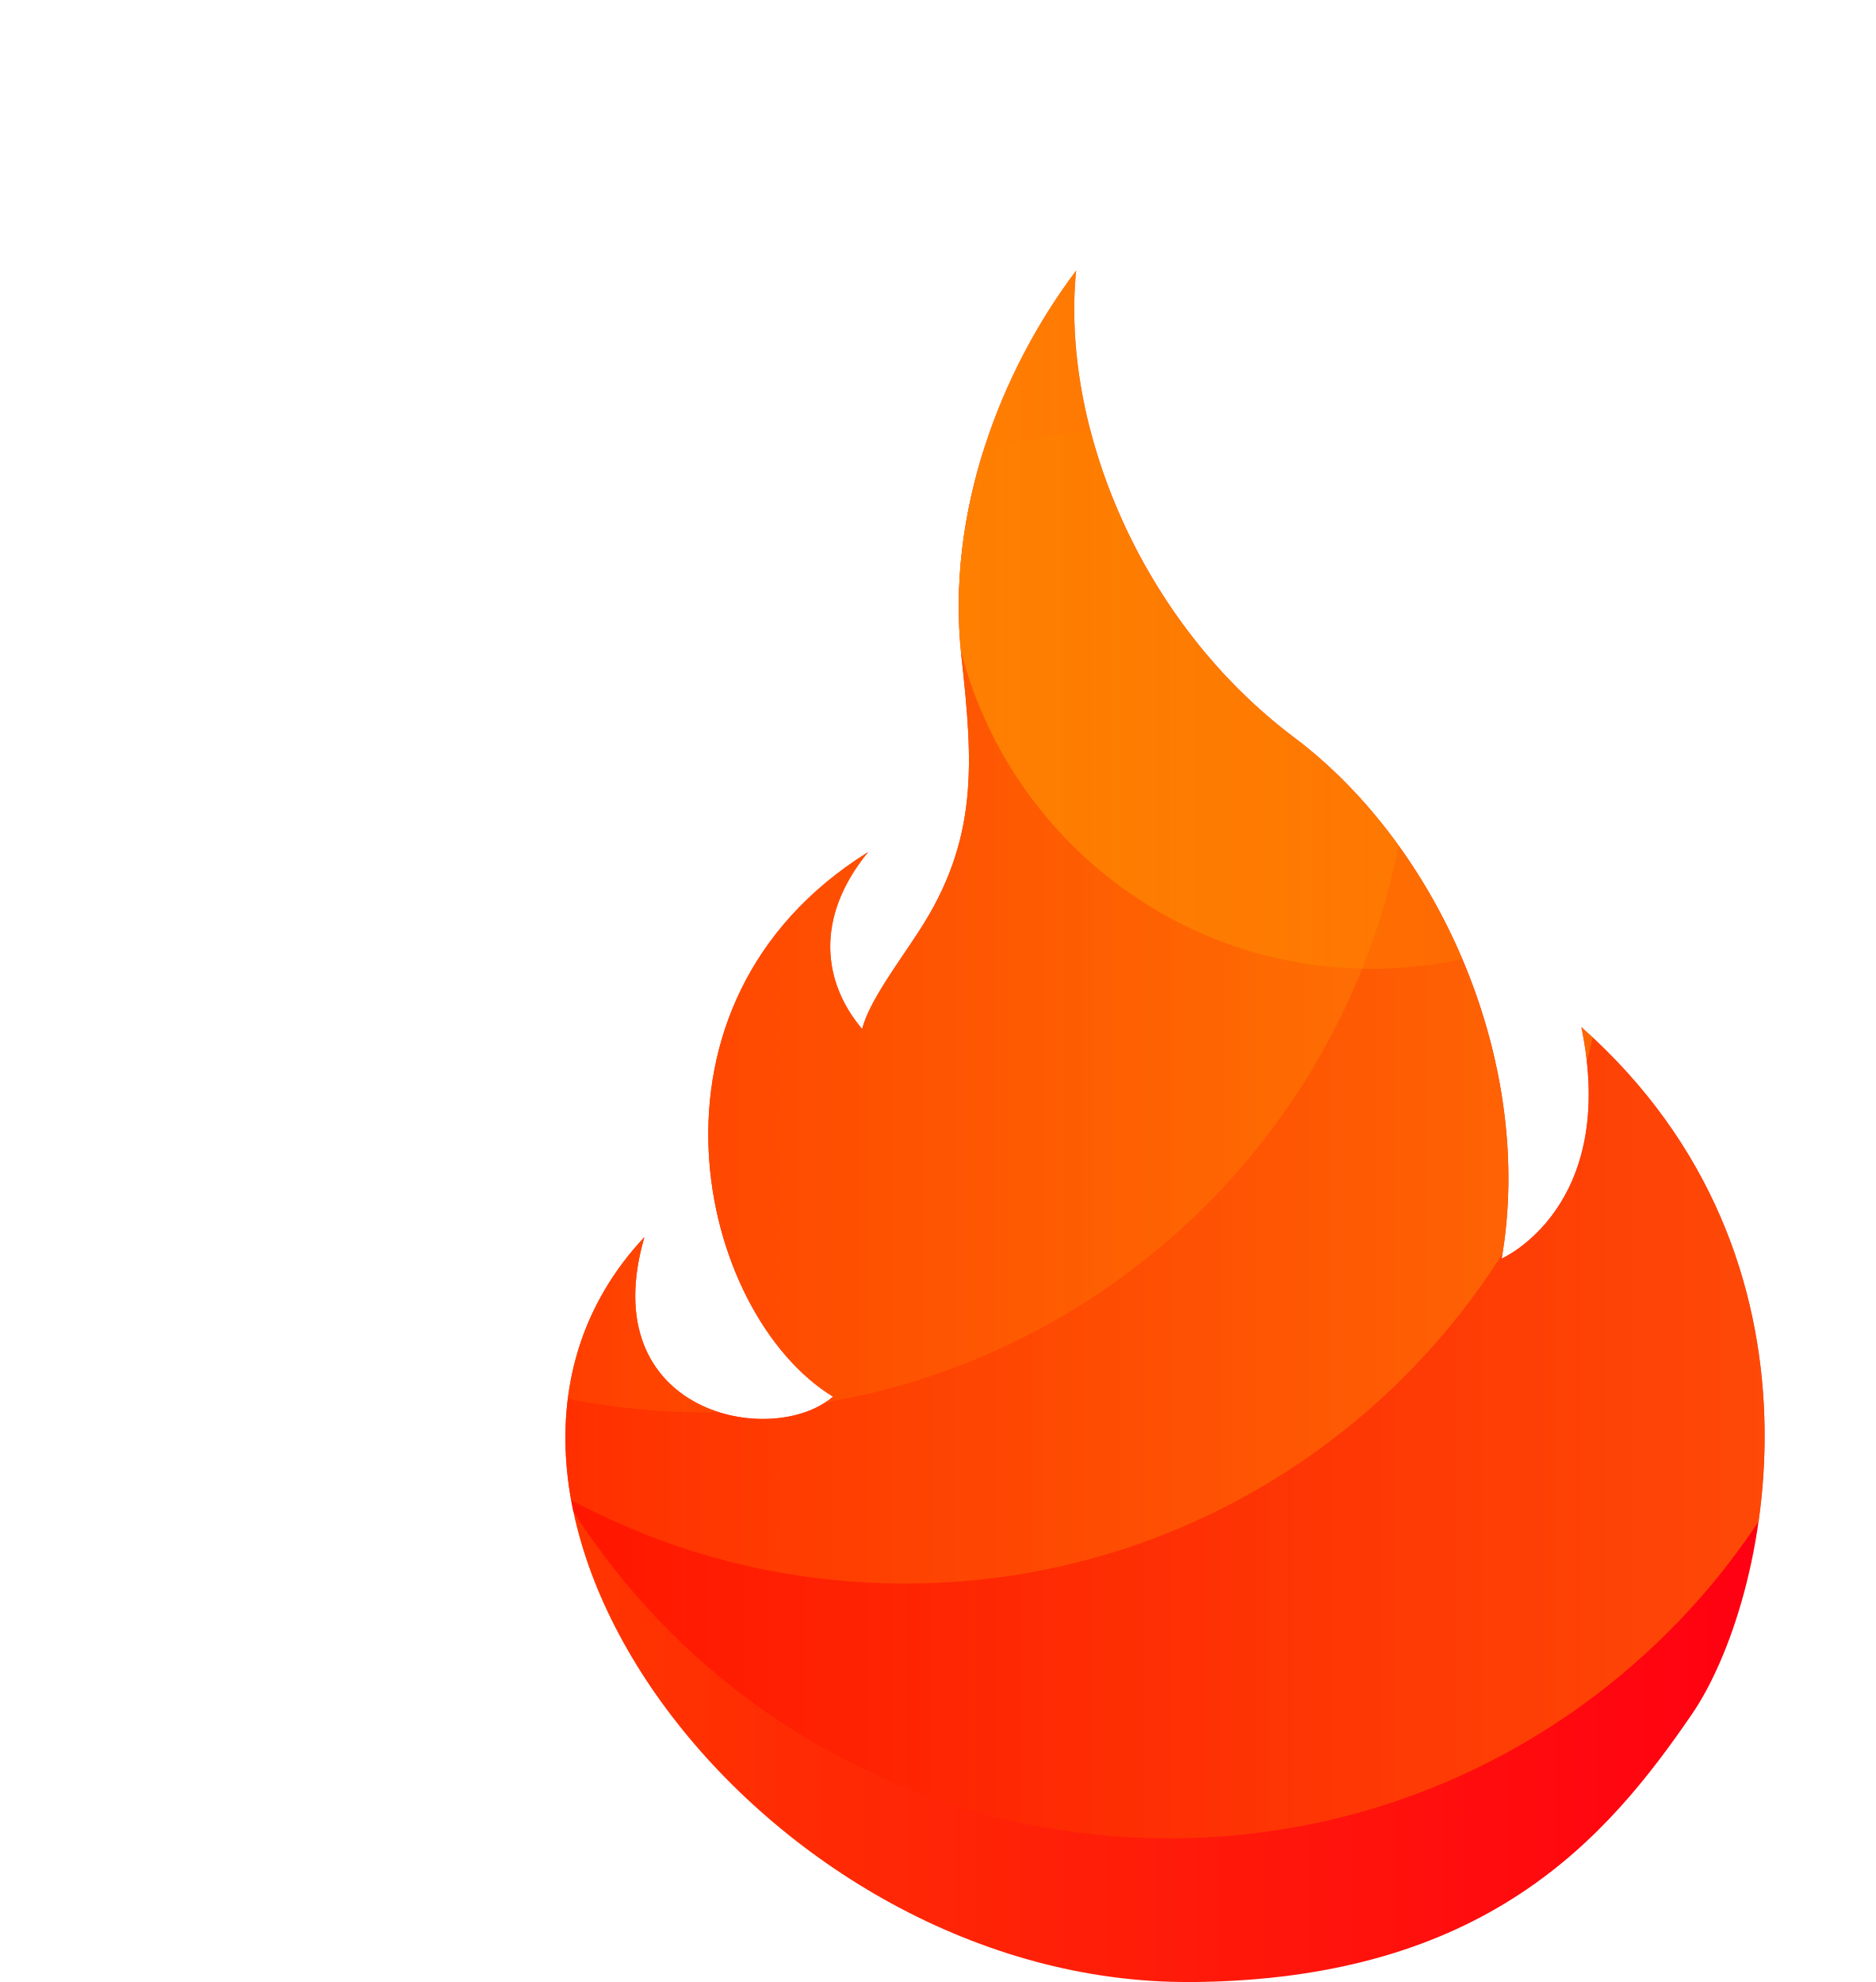
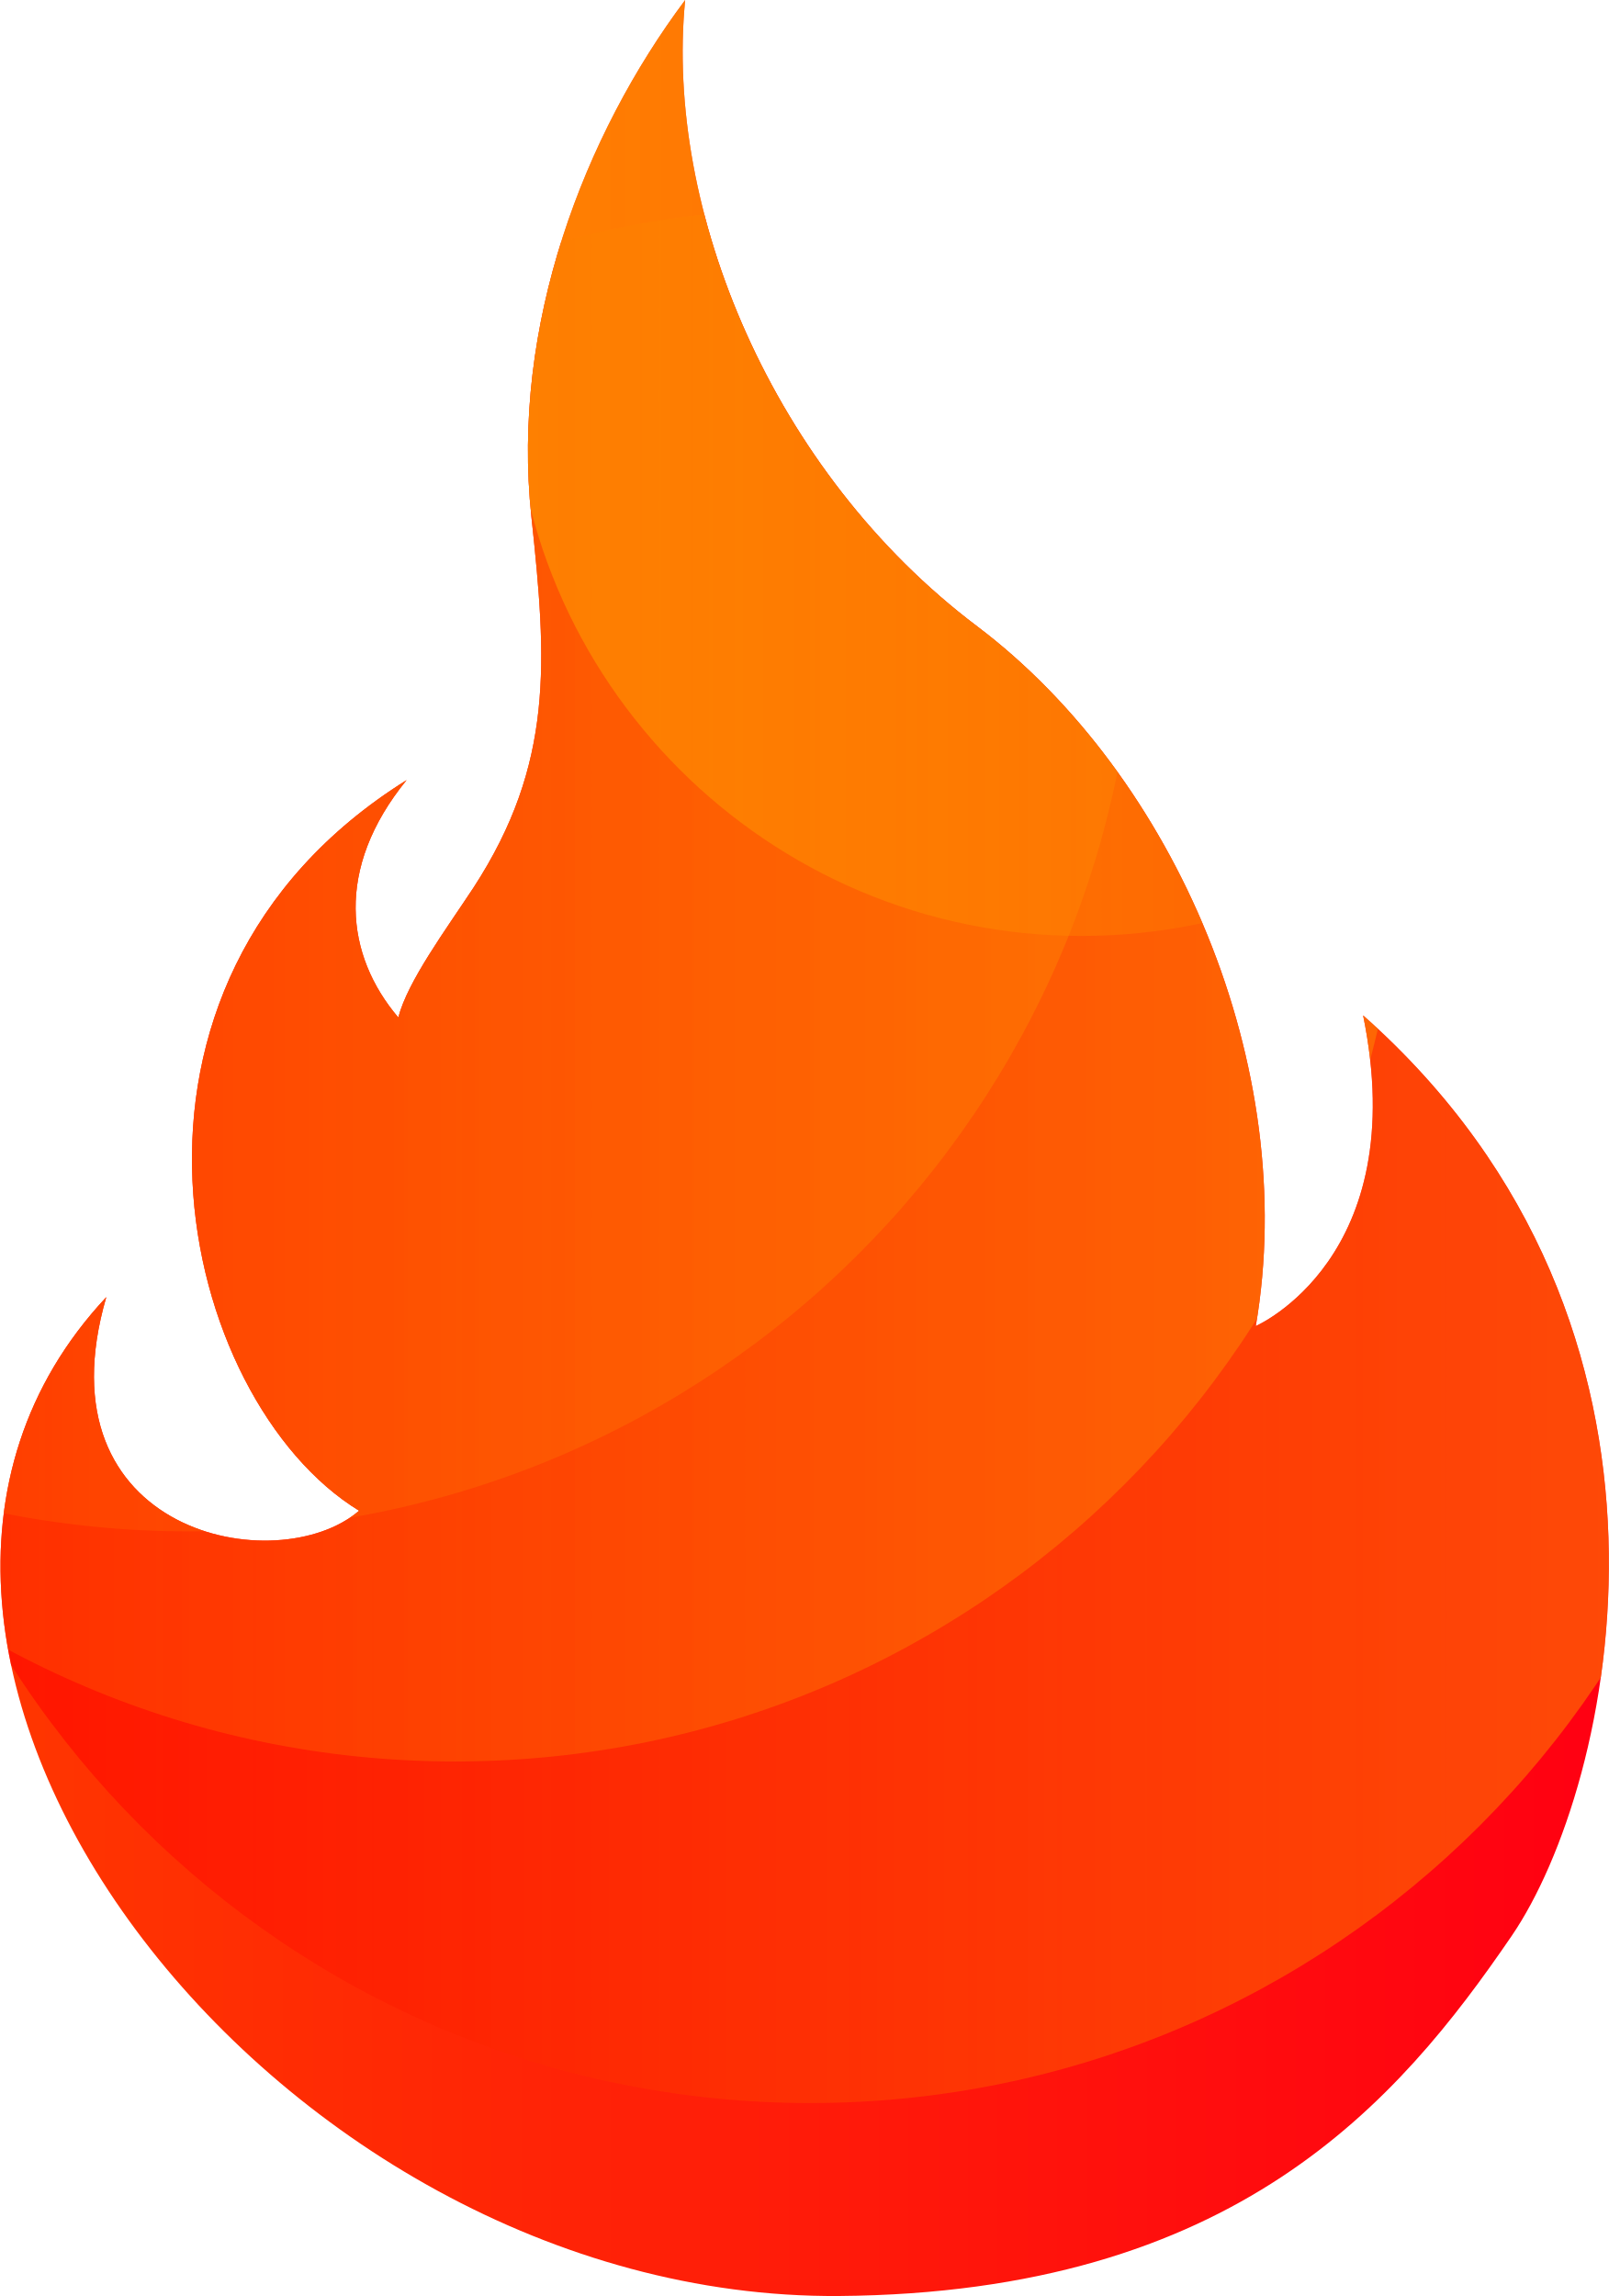
- <svg xmlns="http://www.w3.org/2000/svg" xmlns:xlink="http://www.w3.org/1999/xlink" id="Слой_1" data-name="Слой 1" viewBox="0 0 243.77 257.64">
-   <defs>
-     <linearGradient id="Безымянный_градиент_4" data-name="Безымянный градиент 4" x1="214.81" y1="322.46" x2="370.71" y2="322.46" gradientUnits="userSpaceOnUse">
-       <stop offset="0" stop-color="#ff3600" />
-       <stop offset="1" stop-color="#ff0012" />
-     </linearGradient>
-     <clipPath id="clip-path" transform="translate(-141.34 -176.05)">
-       <path d="M296.09,433.69c-55.13.36-102.91-62.74-71-96.82-6.67,23,16.62,27.55,24.52,20.73-17.53-10.73-27.09-51,4.55-70.78-7,8.57-5.85,17-.76,23,0.89-3.55,4.63-8.49,7.33-12.64,7.84-12,7.1-21.92,5.56-35.9-2-18.63,5.08-37,14.92-50.05-2,20.29,8.36,45.67,28.31,60.67,19.24,14.47,31.32,42.69,27,67.75,0,0,15.2-6.63,10.36-30.08,34.26,30.36,24.33,74.7,14.41,89.24-11,16.09-26.79,34.63-65.22,34.89h0Z" style="fill: none;clip-rule: evenodd" />
-     </clipPath>
-     <linearGradient id="Безымянный_градиент_14" data-name="Безымянный градиент 14" x1="385.11" y1="323.22" x2="201.5" y2="323.22" gradientUnits="userSpaceOnUse">
-       <stop offset="0" stop-color="#fd7103" />
-       <stop offset="1" stop-color="red" />
-     </linearGradient>
-     <linearGradient id="Безымянный_градиент_18" data-name="Безымянный градиент 18" x1="167.12" y1="290.1" x2="350.73" y2="290.1" gradientUnits="userSpaceOnUse">
-       <stop offset="0" stop-color="#ff5000" />
-       <stop offset="1" stop-color="#febf01" />
-     </linearGradient>
-     <linearGradient id="Безымянный_градиент_18-2" x1="141.34" y1="267.86" x2="324.94" y2="267.86" xlink:href="#Безымянный_градиент_18" />
-     <linearGradient id="Безымянный_градиент_18-3" x1="374.7" y1="246.88" x2="264.49" y2="246.88" xlink:href="#Безымянный_градиент_18" />
-   </defs>
+ <svg xmlns="http://www.w3.org/2000/svg" xmlns:xlink="http://www.w3.org/1999/xlink" version="1.1" id="Слой_1" x="0px" y="0px" viewBox="0 0 155.9 222.5" style="enable-background:new 0 0 155.9 222.5;" xml:space="preserve">
+   <style type="text/css">
+ 	.st0{fill:url(#SVGID_1_);}
+ 	.st1{opacity:0.7;}
+ 	.st2{clip-path:url(#SVGID_3_);}
+ 	.st3{fill:url(#SVGID_4_);}
+ 	.st4{opacity:0.3;}
+ 	.st5{clip-path:url(#SVGID_6_);}
+ 	.st6{fill:url(#SVGID_7_);}
+ 	.st7{opacity:0.2;}
+ 	.st8{clip-path:url(#SVGID_9_);}
+ 	.st9{fill:url(#SVGID_10_);}
+ 	.st10{opacity:0.4;}
+ 	.st11{clip-path:url(#SVGID_12_);}
+ 	.st12{fill:url(#SVGID_13_);}
+ </style>
  <g id="fire">
-     <g id="fire-2" data-name="fire">
-       <path d="M296.09,433.69c-55.13.36-102.91-62.74-71-96.82-6.67,23,16.62,27.55,24.52,20.73-17.53-10.73-27.09-51,4.55-70.78-7,8.57-5.85,17-.76,23,0.89-3.55,4.63-8.49,7.33-12.64,7.84-12,7.1-21.92,5.56-35.9-2-18.63,5.08-37,14.92-50.05-2,20.29,8.36,45.67,28.31,60.67,19.24,14.47,31.32,42.69,27,67.75,0,0,15.2-6.63,10.36-30.08,34.26,30.36,24.33,74.7,14.41,89.24-11,16.09-26.79,34.63-65.22,34.89h0Z" transform="translate(-141.34 -176.05)" style="fill-rule: evenodd;fill: url(#Безымянный_градиент_4)" />
-       <g id="_01" data-name="01" style="opacity: 0.7">
-         <g style="clip-path: url(#clip-path)">
-           <path d="M293.31,231.42a91.8,91.8,0,1,1-91.8,91.8,91.8,91.8,0,0,1,91.8-91.8h0Z" transform="translate(-141.34 -176.05)" style="fill-rule: evenodd;fill: url(#Безымянный_градиент_14)" />
+     <g id="fire-2">
+       <linearGradient id="SVGID_1_" gradientUnits="userSpaceOnUse" x1="141.34" y1="-99.645" x2="297.207" y2="-99.645" gradientTransform="matrix(1 0 0 -1 -141.34 11.59)">
+         <stop offset="0" style="stop-color:#FF3600" />
+         <stop offset="1" style="stop-color:#FF0012" />
+       </linearGradient>
+       <path class="st0" d="M81.3,222.5c-55.1,0.4-102.9-62.7-71-96.8c-6.7,23,16.6,27.5,24.5,20.7c-17.5-10.7-27.1-51,4.6-70.8    c-7,8.6-5.9,17-0.8,23c0.9-3.5,4.6-8.5,7.3-12.6c7.8-12,7.1-21.9,5.6-35.9c-2-18.6,5.1-37,14.9-50.1c-2,20.3,8.4,45.7,28.3,60.7    c19.2,14.5,31.3,42.7,27,67.8c0,0,15.2-6.6,10.4-30.1c34.3,30.4,24.3,74.7,14.4,89.2C135.5,203.7,119.7,222.2,81.3,222.5    L81.3,222.5L81.3,222.5z" />
+       <g id="_01" class="st1">
+         <g>
+           <defs>
+             <path id="SVGID_2_" d="M81.3,222.5c-55.1,0.4-102.9-62.7-71-96.8c-6.7,23,16.6,27.5,24.5,20.7c-17.5-10.7-27.1-51,4.6-70.8       c-7,8.6-5.9,17-0.8,23c0.9-3.5,4.6-8.5,7.3-12.6c7.8-12,7.1-21.9,5.6-35.9c-2-18.6,5.1-37,14.9-50.1       c-2,20.3,8.4,45.7,28.3,60.7c19.2,14.5,31.3,42.7,27,67.8c0,0,15.2-6.6,10.4-30.1c34.3,30.4,24.3,74.7,14.4,89.2       C135.5,203.7,119.7,222.2,81.3,222.5L81.3,222.5L81.3,222.5z" />
+           </defs>
+           <clipPath id="SVGID_3_">
+             <use xlink:href="#SVGID_2_" style="overflow:visible;" />
+           </clipPath>
+           <g class="st2">
+             <linearGradient id="SVGID_4_" gradientUnits="userSpaceOnUse" x1="311.621" y1="-100.4" x2="128.021" y2="-100.4" gradientTransform="matrix(1 0 0 -1 -141.34 11.59)">
+               <stop offset="0" style="stop-color:#FD7103" />
+               <stop offset="1" style="stop-color:#FF0000" />
+             </linearGradient>
+             <path class="st3" d="M78.5,20.2c50.7,0,91.8,41.1,91.8,91.8s-41.1,91.8-91.8,91.8s-91.8-41.1-91.8-91.8S27.8,20.2,78.5,20.2       L78.5,20.2L78.5,20.2z" />
+           </g>
        </g>
      </g>
-       <g id="_02" data-name="02" style="opacity: 0.3">
-         <g style="clip-path: url(#clip-path)">
-           <path d="M258.93,198.3a91.8,91.8,0,1,1-91.8,91.8,91.8,91.8,0,0,1,91.8-91.8h0Z" transform="translate(-141.34 -176.05)" style="fill-rule: evenodd;fill: url(#Безымянный_градиент_18)" />
+       <g id="_02" class="st4">
+         <g>
+           <defs>
+             <path id="SVGID_5_" d="M81.3,222.5c-55.1,0.4-102.9-62.7-71-96.8c-6.7,23,16.6,27.5,24.5,20.7c-17.5-10.7-27.1-51,4.6-70.8       c-7,8.6-5.9,17-0.8,23c0.9-3.5,4.6-8.5,7.3-12.6c7.8-12,7.1-21.9,5.6-35.9c-2-18.6,5.1-37,14.9-50.1       c-2,20.3,8.4,45.7,28.3,60.7c19.2,14.5,31.3,42.7,27,67.8c0,0,15.2-6.6,10.4-30.1c34.3,30.4,24.3,74.7,14.4,89.2       C135.5,203.7,119.7,222.2,81.3,222.5L81.3,222.5L81.3,222.5z" />
+           </defs>
+           <clipPath id="SVGID_6_">
+             <use xlink:href="#SVGID_5_" style="overflow:visible;" />
+           </clipPath>
+           <g class="st5">
+             <linearGradient id="SVGID_7_" gradientUnits="userSpaceOnUse" x1="93.641" y1="-67.28" x2="277.241" y2="-67.28" gradientTransform="matrix(1 0 0 -1 -141.34 11.59)">
+               <stop offset="0" style="stop-color:#FF5000" />
+               <stop offset="1" style="stop-color:#FEBF01" />
+             </linearGradient>
+             <path class="st6" d="M44.1-12.9c50.7,0,91.8,41.1,91.8,91.8s-41.1,91.8-91.8,91.8s-91.8-41.1-91.8-91.8S-6.6-12.9,44.1-12.9       L44.1-12.9L44.1-12.9z" />
+           </g>
        </g>
      </g>
-       <g id="_03" data-name="03" style="opacity: 0.2">
-         <g style="clip-path: url(#clip-path)">
-           <path d="M233.14,176.05a91.8,91.8,0,1,1-91.8,91.8,91.8,91.8,0,0,1,91.8-91.8h0Z" transform="translate(-141.34 -176.05)" style="fill-rule: evenodd;fill: url(#Безымянный_градиент_18-2)" />
+       <g id="_03" class="st7">
+         <g>
+           <defs>
+             <path id="SVGID_8_" d="M81.3,222.5c-55.1,0.4-102.9-62.7-71-96.8c-6.7,23,16.6,27.5,24.5,20.7c-17.5-10.7-27.1-51,4.6-70.8       c-7,8.6-5.9,17-0.8,23c0.9-3.5,4.6-8.5,7.3-12.6c7.8-12,7.1-21.9,5.6-35.9c-2-18.6,5.1-37,14.9-50.1       c-2,20.3,8.4,45.7,28.3,60.7c19.2,14.5,31.3,42.7,27,67.8c0,0,15.2-6.6,10.4-30.1c34.3,30.4,24.3,74.7,14.4,89.2       C135.5,203.7,119.7,222.2,81.3,222.5L81.3,222.5L81.3,222.5z" />
+           </defs>
+           <clipPath id="SVGID_9_">
+             <use xlink:href="#SVGID_8_" style="overflow:visible;" />
+           </clipPath>
+           <g class="st8">
+             <linearGradient id="SVGID_10_" gradientUnits="userSpaceOnUse" x1="67.851" y1="-45.03" x2="251.451" y2="-45.03" gradientTransform="matrix(1 0 0 -1 -141.34 11.59)">
+               <stop offset="0" style="stop-color:#FF5000" />
+               <stop offset="1" style="stop-color:#FEBF01" />
+             </linearGradient>
+             <path class="st9" d="M18.3-35.2c50.7,0,91.8,41.1,91.8,91.8S69,148.4,18.3,148.4s-91.8-41.1-91.8-91.8S-32.4-35.2,18.3-35.2       L18.3-35.2L18.3-35.2z" />
+           </g>
        </g>
      </g>
-       <g id="_04" data-name="04" style="opacity: 0.4">
-         <g style="clip-path: url(#clip-path)">
-           <path d="M319.6,191.77a55.11,55.11,0,1,1-55.11,55.11,55.11,55.11,0,0,1,55.11-55.11h0Z" transform="translate(-141.34 -176.05)" style="fill-rule: evenodd;fill: url(#Безымянный_градиент_18-3)" />
+       <g id="_04" class="st10">
+         <g>
+           <defs>
+             <path id="SVGID_11_" d="M81.3,222.5c-55.1,0.4-102.9-62.7-71-96.8c-6.7,23,16.6,27.5,24.5,20.7c-17.5-10.7-27.1-51,4.6-70.8       c-7,8.6-5.9,17-0.8,23c0.9-3.5,4.6-8.5,7.3-12.6c7.8-12,7.1-21.9,5.6-35.9c-2-18.6,5.1-37,14.9-50.1       c-2,20.3,8.4,45.7,28.3,60.7c19.2,14.5,31.3,42.7,27,67.8c0,0,15.2-6.6,10.4-30.1c34.3,30.4,24.3,74.7,14.4,89.2       C135.5,203.7,119.7,222.2,81.3,222.5L81.3,222.5L81.3,222.5z" />
+           </defs>
+           <clipPath id="SVGID_12_">
+             <use xlink:href="#SVGID_11_" style="overflow:visible;" />
+           </clipPath>
+           <g class="st11">
+             <linearGradient id="SVGID_13_" gradientUnits="userSpaceOnUse" x1="301.221" y1="-24.06" x2="191.001" y2="-24.06" gradientTransform="matrix(1 0 0 -1 -141.34 11.59)">
+               <stop offset="0" style="stop-color:#FF5000" />
+               <stop offset="1" style="stop-color:#FEBF01" />
+             </linearGradient>
+             <path class="st12" d="M104.8-19.5c30.4,0,55.1,24.7,55.1,55.1s-24.7,55.1-55.1,55.1c-30.4,0-55.1-24.7-55.1-55.1       S74.3-19.5,104.8-19.5L104.8-19.5L104.8-19.5z" />
+           </g>
        </g>
      </g>
    </g>
  </g>
</svg>
